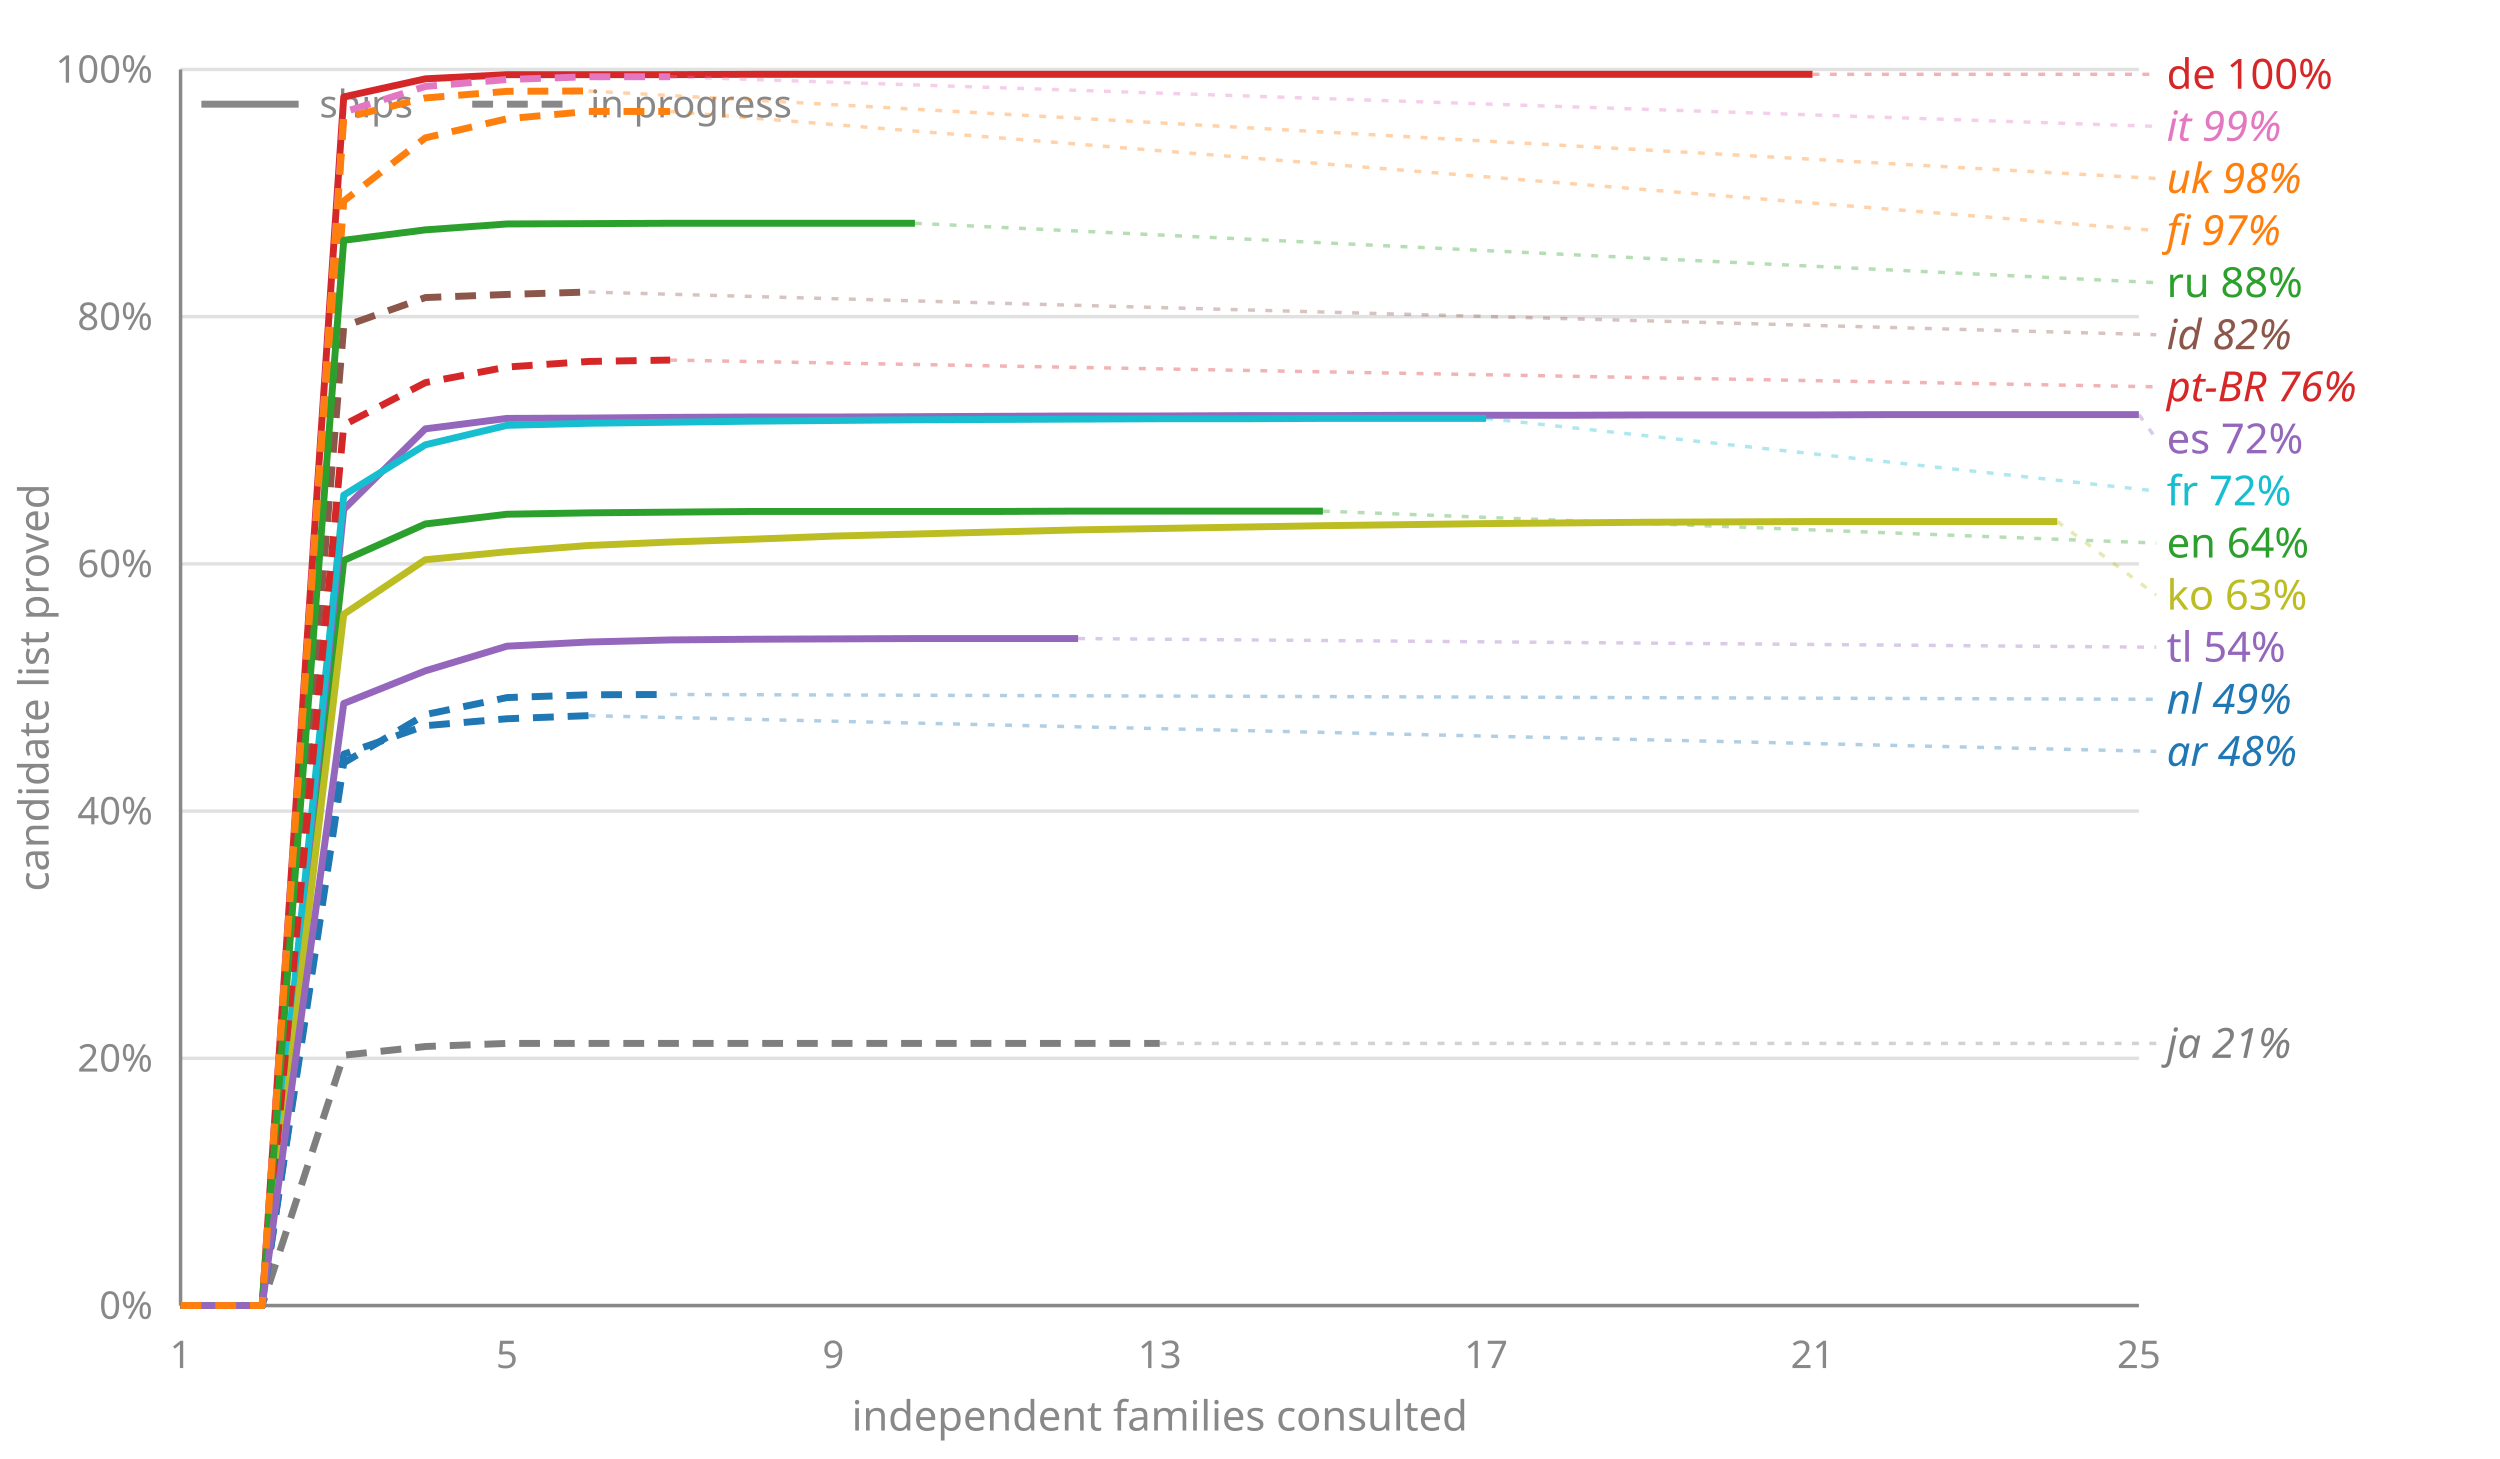
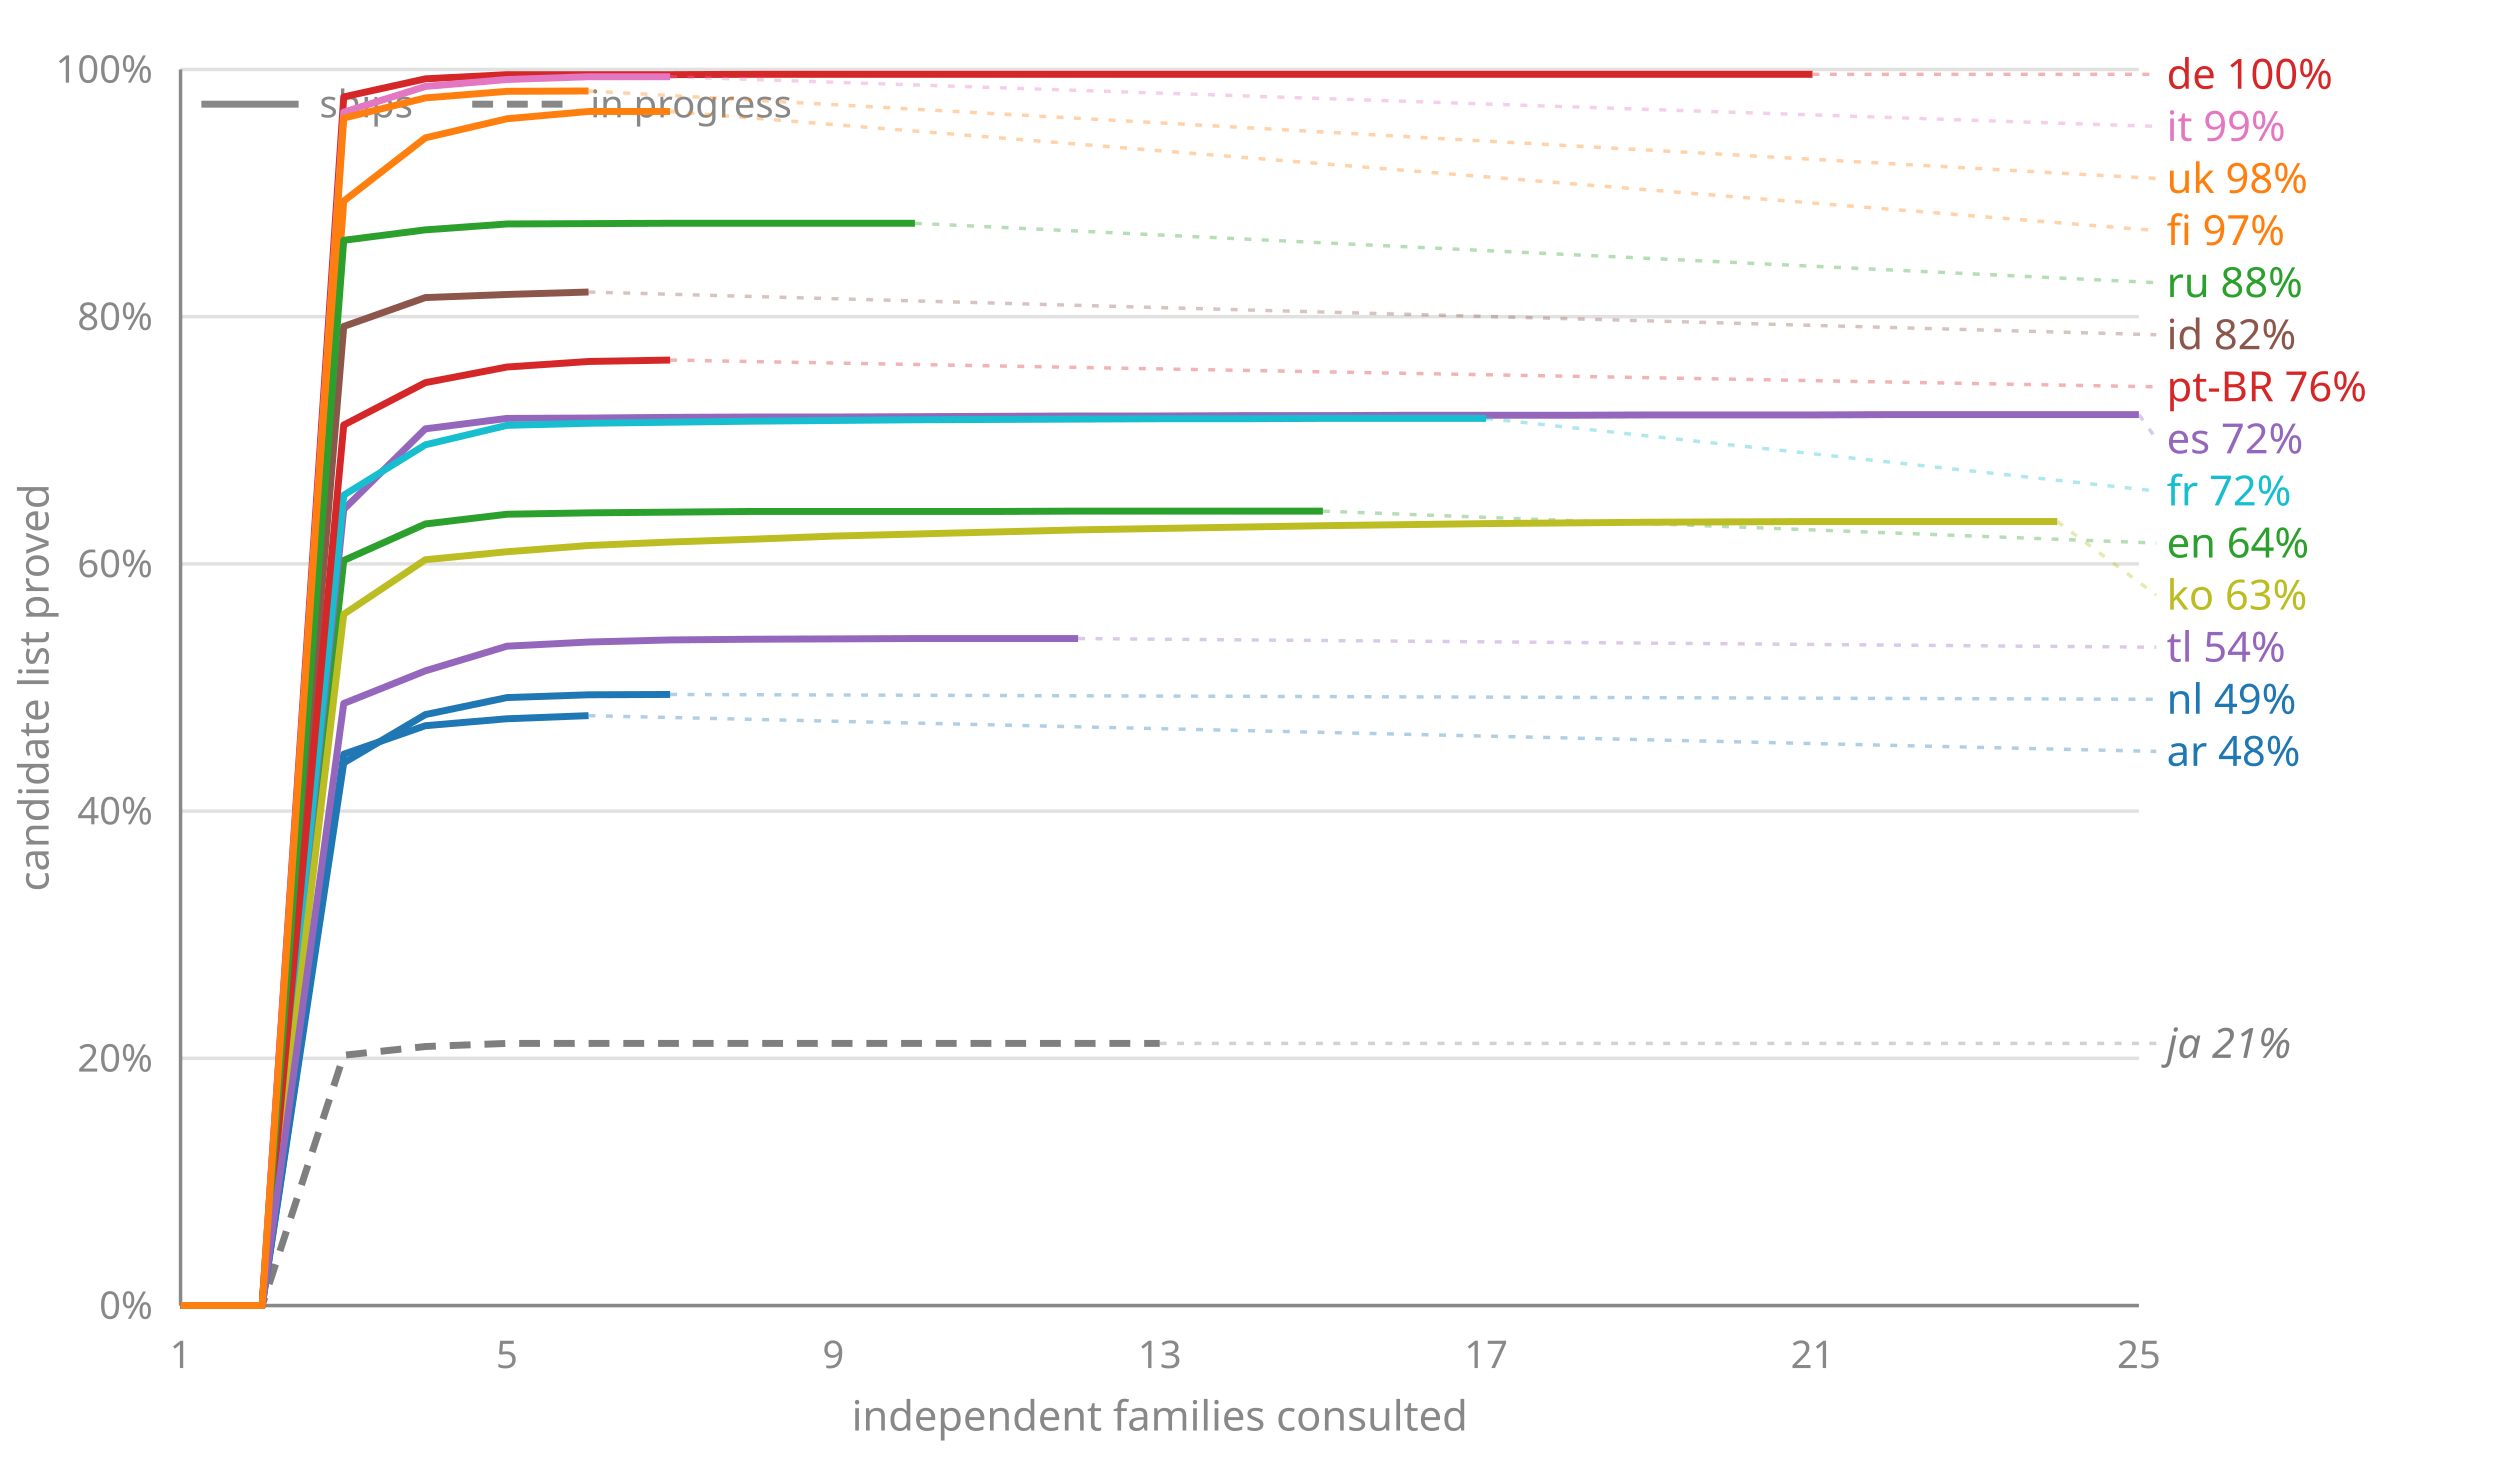
<svg xmlns="http://www.w3.org/2000/svg" width="720" height="420" viewBox="0 0 720 420" font-family="system-ui, sans-serif">
  <line x1="52" y1="376.0" x2="616" y2="376.0" stroke="#888" stroke-opacity="0.25" />
  <text x="44" y="376.0" fill="#888" font-size="11" text-anchor="end" dominant-baseline="middle">0%</text>
  <line x1="52" y1="304.8" x2="616" y2="304.8" stroke="#888" stroke-opacity="0.25" />
  <text x="44" y="304.8" fill="#888" font-size="11" text-anchor="end" dominant-baseline="middle">20%</text>
  <line x1="52" y1="233.6" x2="616" y2="233.6" stroke="#888" stroke-opacity="0.25" />
  <text x="44" y="233.6" fill="#888" font-size="11" text-anchor="end" dominant-baseline="middle">40%</text>
  <line x1="52" y1="162.4" x2="616" y2="162.4" stroke="#888" stroke-opacity="0.25" />
  <text x="44" y="162.4" fill="#888" font-size="11" text-anchor="end" dominant-baseline="middle">60%</text>
  <line x1="52" y1="91.2" x2="616" y2="91.2" stroke="#888" stroke-opacity="0.25" />
  <text x="44" y="91.2" fill="#888" font-size="11" text-anchor="end" dominant-baseline="middle">80%</text>
  <line x1="52" y1="20.0" x2="616" y2="20.0" stroke="#888" stroke-opacity="0.25" />
  <text x="44" y="20.0" fill="#888" font-size="11" text-anchor="end" dominant-baseline="middle">100%</text>
  <line x1="52" y1="20" x2="52" y2="376" stroke="#888" />
  <line x1="52" y1="376" x2="616" y2="376" stroke="#888" />
  <text x="52.0" y="394" fill="#888" font-size="11" text-anchor="middle">1</text>
  <text x="146.0" y="394" fill="#888" font-size="11" text-anchor="middle">5</text>
  <text x="240.0" y="394" fill="#888" font-size="11" text-anchor="middle">9</text>
  <text x="334.0" y="394" fill="#888" font-size="11" text-anchor="middle">13</text>
  <text x="428.0" y="394" fill="#888" font-size="11" text-anchor="middle">17</text>
  <text x="522.0" y="394" fill="#888" font-size="11" text-anchor="middle">21</text>
  <text x="616.0" y="394" fill="#888" font-size="11" text-anchor="middle">25</text>
  <text x="334" y="412" fill="#888" font-size="12" text-anchor="middle">independent families consulted</text>
  <text x="14" y="198" fill="#888" font-size="12" text-anchor="middle" transform="rotate(-90 14 198)">candidate list proved</text>
  <line x1="58" y1="30" x2="86" y2="30" stroke="#888" stroke-width="2" />
  <text x="92" y="30" fill="#888" font-size="11" dominant-baseline="middle">ships</text>
  <line x1="136" y1="30" x2="164" y2="30" stroke="#888" stroke-width="2" stroke-dasharray="6 4" />
  <text x="170" y="30" fill="#888" font-size="11" dominant-baseline="middle">in progress</text>
-   <polyline points="52.0,376.0 75.5,376.0 99.0,217.2 122.5,209.0 146.0,207.0 169.5,206.1" fill="none" stroke="#1f77b4" stroke-width="2" stroke-linejoin="round" stroke-dasharray="6 4" />
+   <polyline points="52.0,376.0 75.5,376.0 99.0,217.2 122.5,209.0 146.0,207.0 169.5,206.1" fill="none" stroke="#1f77b4" stroke-width="2" stroke-linejoin="round" />
  <line x1="169.5" y1="206.1" x2="621" y2="216.4" stroke="#1f77b4" stroke-opacity="0.35" stroke-dasharray="2 3" />
-   <text x="624" y="216.4" fill="#1f77b4" font-size="12" dominant-baseline="middle" font-style="italic">ar 48%</text>
+   <text x="624" y="216.4" fill="#1f77b4" font-size="12" dominant-baseline="middle">ar 48%</text>
  <polyline points="52.0,376.0 75.5,376.0 99.0,27.9 122.5,22.7 146.0,21.5 169.5,21.5 193.0,21.5 216.5,21.4 240.0,21.4 263.5,21.4 287.0,21.4 310.5,21.4 334.0,21.4 357.5,21.4 381.0,21.4 404.5,21.4 428.0,21.4 451.5,21.4 475.0,21.4 498.5,21.4 522.0,21.4" fill="none" stroke="#d62728" stroke-width="2" stroke-linejoin="round" />
  <line x1="522.0" y1="21.4" x2="621" y2="21.4" stroke="#d62728" stroke-opacity="0.35" stroke-dasharray="2 3" />
  <text x="624" y="21.4" fill="#d62728" font-size="12" dominant-baseline="middle">de 100%</text>
  <polyline points="52.0,376.0 75.5,376.0 99.0,161.4 122.5,150.9 146.0,148.1 169.5,147.7 193.0,147.5 216.5,147.3 240.0,147.3 263.5,147.3 287.0,147.3 310.5,147.2 334.0,147.2 357.5,147.2 381.0,147.2" fill="none" stroke="#2ca02c" stroke-width="2" stroke-linejoin="round" />
  <line x1="381.0" y1="147.2" x2="621" y2="156.4" stroke="#2ca02c" stroke-opacity="0.35" stroke-dasharray="2 3" />
  <text x="624" y="156.4" fill="#2ca02c" font-size="12" dominant-baseline="middle">en 64%</text>
  <polyline points="52.0,376.0 75.5,376.0 99.0,146.7 122.5,123.5 146.0,120.5 169.5,120.4 193.0,120.2 216.5,120.1 240.0,120.1 263.5,120.0 287.0,119.9 310.5,119.8 334.0,119.8 357.5,119.7 381.0,119.7 404.5,119.6 428.0,119.6 451.5,119.6 475.0,119.5 498.5,119.5 522.0,119.5 545.5,119.4 569.0,119.4 592.5,119.4 616.0,119.4" fill="none" stroke="#9467bd" stroke-width="2" stroke-linejoin="round" />
  <line x1="616.0" y1="119.4" x2="621" y2="126.4" stroke="#9467bd" stroke-opacity="0.35" stroke-dasharray="2 3" />
  <text x="624" y="126.4" fill="#9467bd" font-size="12" dominant-baseline="middle">es 72%</text>
-   <polyline points="52.0,376.0 75.5,376.0 99.0,57.9 122.5,39.7 146.0,34.2 169.5,32.1 193.0,32.1" fill="none" stroke="#ff7f0e" stroke-width="2" stroke-linejoin="round" stroke-dasharray="6 4" />
+   <polyline points="52.0,376.0 75.5,376.0 99.0,57.9 122.5,39.7 146.0,34.2 169.5,32.1 193.0,32.1" fill="none" stroke="#ff7f0e" stroke-width="2" stroke-linejoin="round" />
  <line x1="193.0" y1="32.1" x2="621" y2="66.4" stroke="#ff7f0e" stroke-opacity="0.35" stroke-dasharray="2 3" />
-   <text x="624" y="66.4" fill="#ff7f0e" font-size="12" dominant-baseline="middle" font-style="italic">fi 97%</text>
+   <text x="624" y="66.4" fill="#ff7f0e" font-size="12" dominant-baseline="middle">fi 97%</text>
  <polyline points="52.0,376.0 75.5,376.0 99.0,142.6 122.5,128.1 146.0,122.5 169.5,121.9 193.0,121.6 216.5,121.3 240.0,121.1 263.5,120.9 287.0,120.8 310.5,120.7 334.0,120.6 357.5,120.6 381.0,120.5 404.5,120.5 428.0,120.5" fill="none" stroke="#17becf" stroke-width="2" stroke-linejoin="round" />
  <line x1="428.0" y1="120.5" x2="621" y2="141.4" stroke="#17becf" stroke-opacity="0.35" stroke-dasharray="2 3" />
  <text x="624" y="141.4" fill="#17becf" font-size="12" dominant-baseline="middle">fr 72%</text>
-   <polyline points="52.0,376.0 75.5,376.0 99.0,94.0 122.5,85.7 146.0,84.8 169.5,84.1" fill="none" stroke="#8c564b" stroke-width="2" stroke-linejoin="round" stroke-dasharray="6 4" />
+   <polyline points="52.0,376.0 75.5,376.0 99.0,94.0 122.5,85.7 146.0,84.8 169.5,84.1" fill="none" stroke="#8c564b" stroke-width="2" stroke-linejoin="round" />
  <line x1="169.5" y1="84.1" x2="621" y2="96.4" stroke="#8c564b" stroke-opacity="0.35" stroke-dasharray="2 3" />
-   <text x="624" y="96.4" fill="#8c564b" font-size="12" dominant-baseline="middle" font-style="italic">id 82%</text>
-   <polyline points="52.0,376.0 75.5,376.0 99.0,32.3 122.5,24.9 146.0,22.9 169.5,22.1 193.0,22.1" fill="none" stroke="#e377c2" stroke-width="2" stroke-linejoin="round" stroke-dasharray="6 4" />
+   <text x="624" y="96.4" fill="#8c564b" font-size="12" dominant-baseline="middle">id 82%</text>
+   <polyline points="52.0,376.0 75.5,376.0 99.0,32.3 122.5,24.9 146.0,22.9 169.5,22.1 193.0,22.1" fill="none" stroke="#e377c2" stroke-width="2" stroke-linejoin="round" />
  <line x1="193.0" y1="22.1" x2="621" y2="36.4" stroke="#e377c2" stroke-opacity="0.35" stroke-dasharray="2 3" />
-   <text x="624" y="36.4" fill="#e377c2" font-size="12" dominant-baseline="middle" font-style="italic">it 99%</text>
+   <text x="624" y="36.4" fill="#e377c2" font-size="12" dominant-baseline="middle">it 99%</text>
  <polyline points="52.0,376.0 75.5,376.0 99.0,303.9 122.5,301.4 146.0,300.5 169.5,300.5 193.0,300.5 216.5,300.5 240.0,300.5 263.5,300.5 287.0,300.5 310.5,300.5 334.0,300.5" fill="none" stroke="#7f7f7f" stroke-width="2" stroke-linejoin="round" stroke-dasharray="6 4" />
  <line x1="334.0" y1="300.5" x2="621" y2="300.5" stroke="#7f7f7f" stroke-opacity="0.35" stroke-dasharray="2 3" />
  <text x="624" y="300.5" fill="#7f7f7f" font-size="12" dominant-baseline="middle" font-style="italic">ja 21%</text>
  <polyline points="52.0,376.0 75.5,376.0 99.0,176.9 122.5,161.2 146.0,158.9 169.5,157.1 193.0,156.1 216.5,155.3 240.0,154.4 263.5,153.8 287.0,153.2 310.5,152.6 334.0,152.2 357.5,151.8 381.0,151.4 404.5,151.1 428.0,150.8 451.5,150.6 475.0,150.4 498.5,150.3 522.0,150.2 545.5,150.2 569.0,150.2 592.5,150.2" fill="none" stroke="#bcbd22" stroke-width="2" stroke-linejoin="round" />
  <line x1="592.5" y1="150.2" x2="621" y2="171.4" stroke="#bcbd22" stroke-opacity="0.35" stroke-dasharray="2 3" />
  <text x="624" y="171.4" fill="#bcbd22" font-size="12" dominant-baseline="middle">ko 63%</text>
-   <polyline points="52.0,376.0 75.5,376.0 99.0,219.7 122.5,205.8 146.0,200.9 169.5,200.1 193.0,200.0" fill="none" stroke="#1f77b4" stroke-width="2" stroke-linejoin="round" stroke-dasharray="6 4" />
+   <polyline points="52.0,376.0 75.5,376.0 99.0,219.7 122.5,205.8 146.0,200.9 169.5,200.1 193.0,200.0" fill="none" stroke="#1f77b4" stroke-width="2" stroke-linejoin="round" />
  <line x1="193.0" y1="200.0" x2="621" y2="201.4" stroke="#1f77b4" stroke-opacity="0.35" stroke-dasharray="2 3" />
-   <text x="624" y="201.4" fill="#1f77b4" font-size="12" dominant-baseline="middle" font-style="italic">nl 49%</text>
-   <polyline points="52.0,376.0 75.5,376.0 99.0,122.4 122.5,110.2 146.0,105.7 169.5,104.1 193.0,103.7" fill="none" stroke="#d62728" stroke-width="2" stroke-linejoin="round" stroke-dasharray="6 4" />
+   <text x="624" y="201.4" fill="#1f77b4" font-size="12" dominant-baseline="middle">nl 49%</text>
+   <polyline points="52.0,376.0 75.5,376.0 99.0,122.4 122.5,110.2 146.0,105.7 169.5,104.1 193.0,103.7" fill="none" stroke="#d62728" stroke-width="2" stroke-linejoin="round" />
  <line x1="193.0" y1="103.7" x2="621" y2="111.4" stroke="#d62728" stroke-opacity="0.35" stroke-dasharray="2 3" />
-   <text x="624" y="111.4" fill="#d62728" font-size="12" dominant-baseline="middle" font-style="italic">pt-BR 76%</text>
+   <text x="624" y="111.4" fill="#d62728" font-size="12" dominant-baseline="middle">pt-BR 76%</text>
  <polyline points="52.0,376.0 75.5,376.0 99.0,69.2 122.5,66.2 146.0,64.5 169.5,64.4 193.0,64.3 216.5,64.3 240.0,64.3 263.5,64.3" fill="none" stroke="#2ca02c" stroke-width="2" stroke-linejoin="round" />
  <line x1="263.5" y1="64.3" x2="621" y2="81.4" stroke="#2ca02c" stroke-opacity="0.35" stroke-dasharray="2 3" />
  <text x="624" y="81.4" fill="#2ca02c" font-size="12" dominant-baseline="middle">ru 88%</text>
  <polyline points="52.0,376.0 75.5,376.0 99.0,202.6 122.5,193.2 146.0,186.1 169.5,184.9 193.0,184.3 216.5,184.1 240.0,184.0 263.5,183.9 287.0,183.9 310.5,183.9" fill="none" stroke="#9467bd" stroke-width="2" stroke-linejoin="round" />
  <line x1="310.5" y1="183.9" x2="621" y2="186.4" stroke="#9467bd" stroke-opacity="0.35" stroke-dasharray="2 3" />
  <text x="624" y="186.4" fill="#9467bd" font-size="12" dominant-baseline="middle">tl 54%</text>
-   <polyline points="52.0,376.0 75.5,376.0 99.0,34.0 122.5,28.2 146.0,26.3 169.5,26.2" fill="none" stroke="#ff7f0e" stroke-width="2" stroke-linejoin="round" stroke-dasharray="6 4" />
+   <polyline points="52.0,376.0 75.5,376.0 99.0,34.0 122.5,28.2 146.0,26.3 169.5,26.2" fill="none" stroke="#ff7f0e" stroke-width="2" stroke-linejoin="round" />
  <line x1="169.5" y1="26.2" x2="621" y2="51.4" stroke="#ff7f0e" stroke-opacity="0.35" stroke-dasharray="2 3" />
-   <text x="624" y="51.4" fill="#ff7f0e" font-size="12" dominant-baseline="middle" font-style="italic">uk 98%</text>
+   <text x="624" y="51.4" fill="#ff7f0e" font-size="12" dominant-baseline="middle">uk 98%</text>
</svg>
